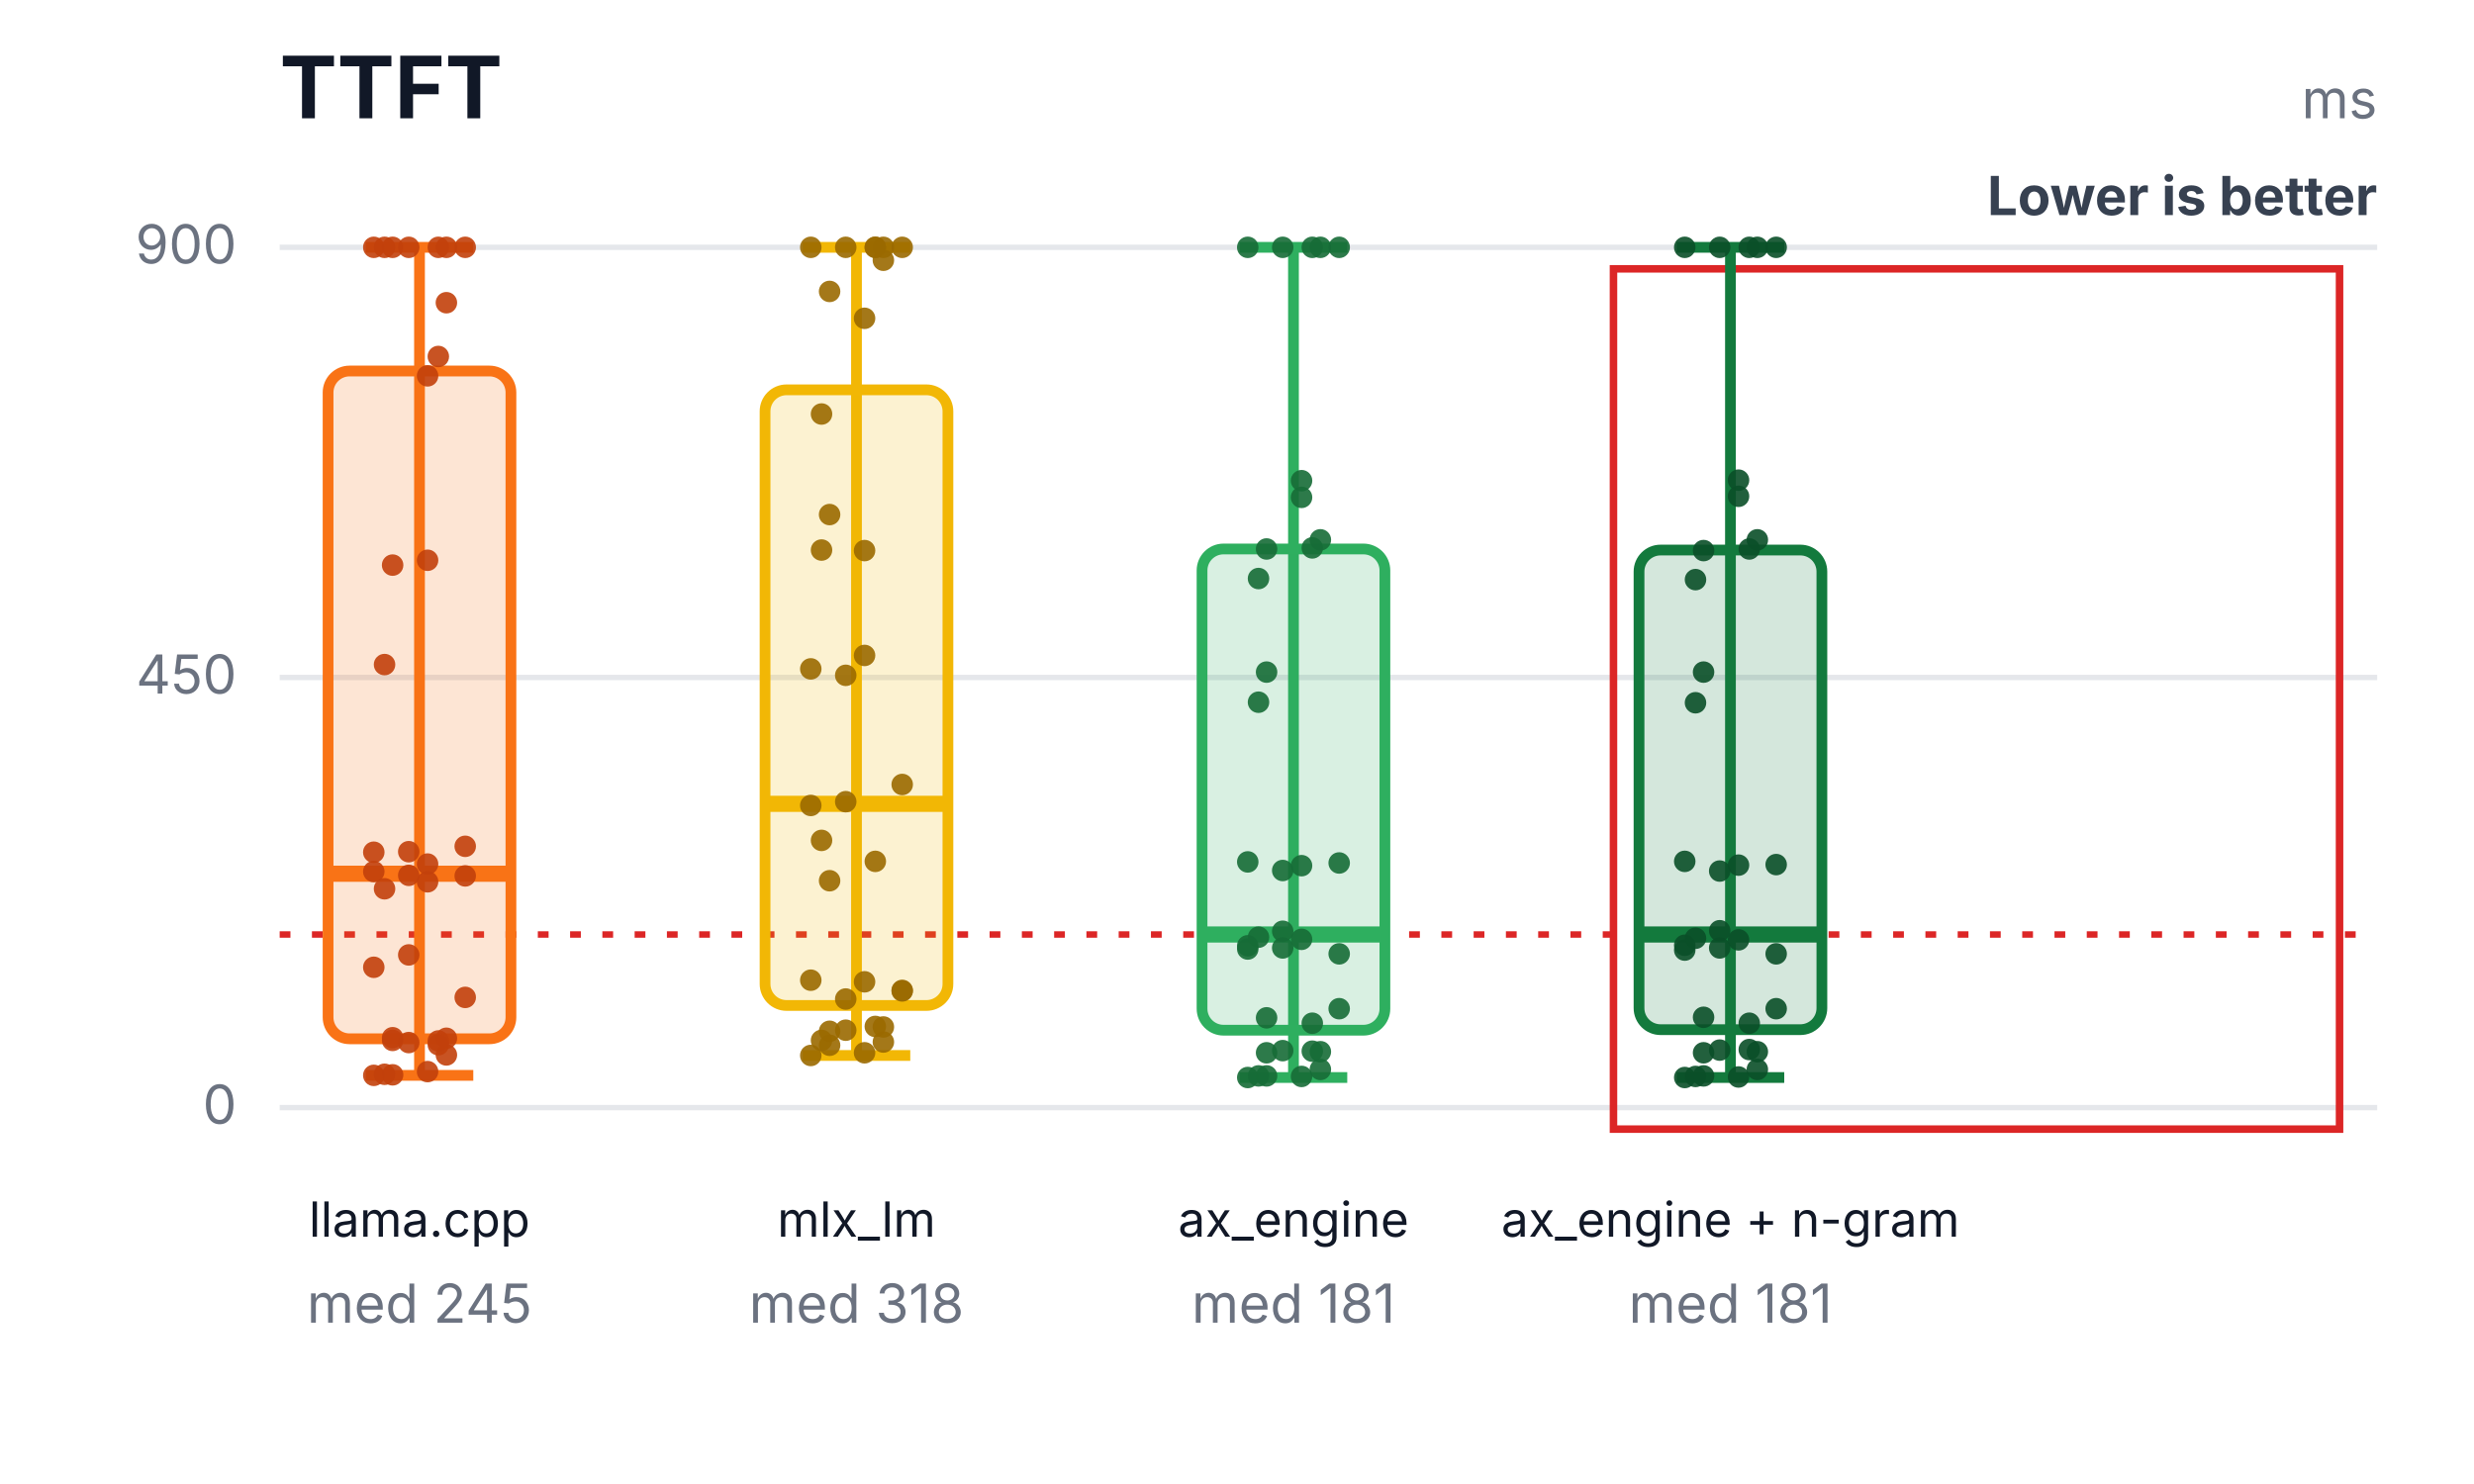
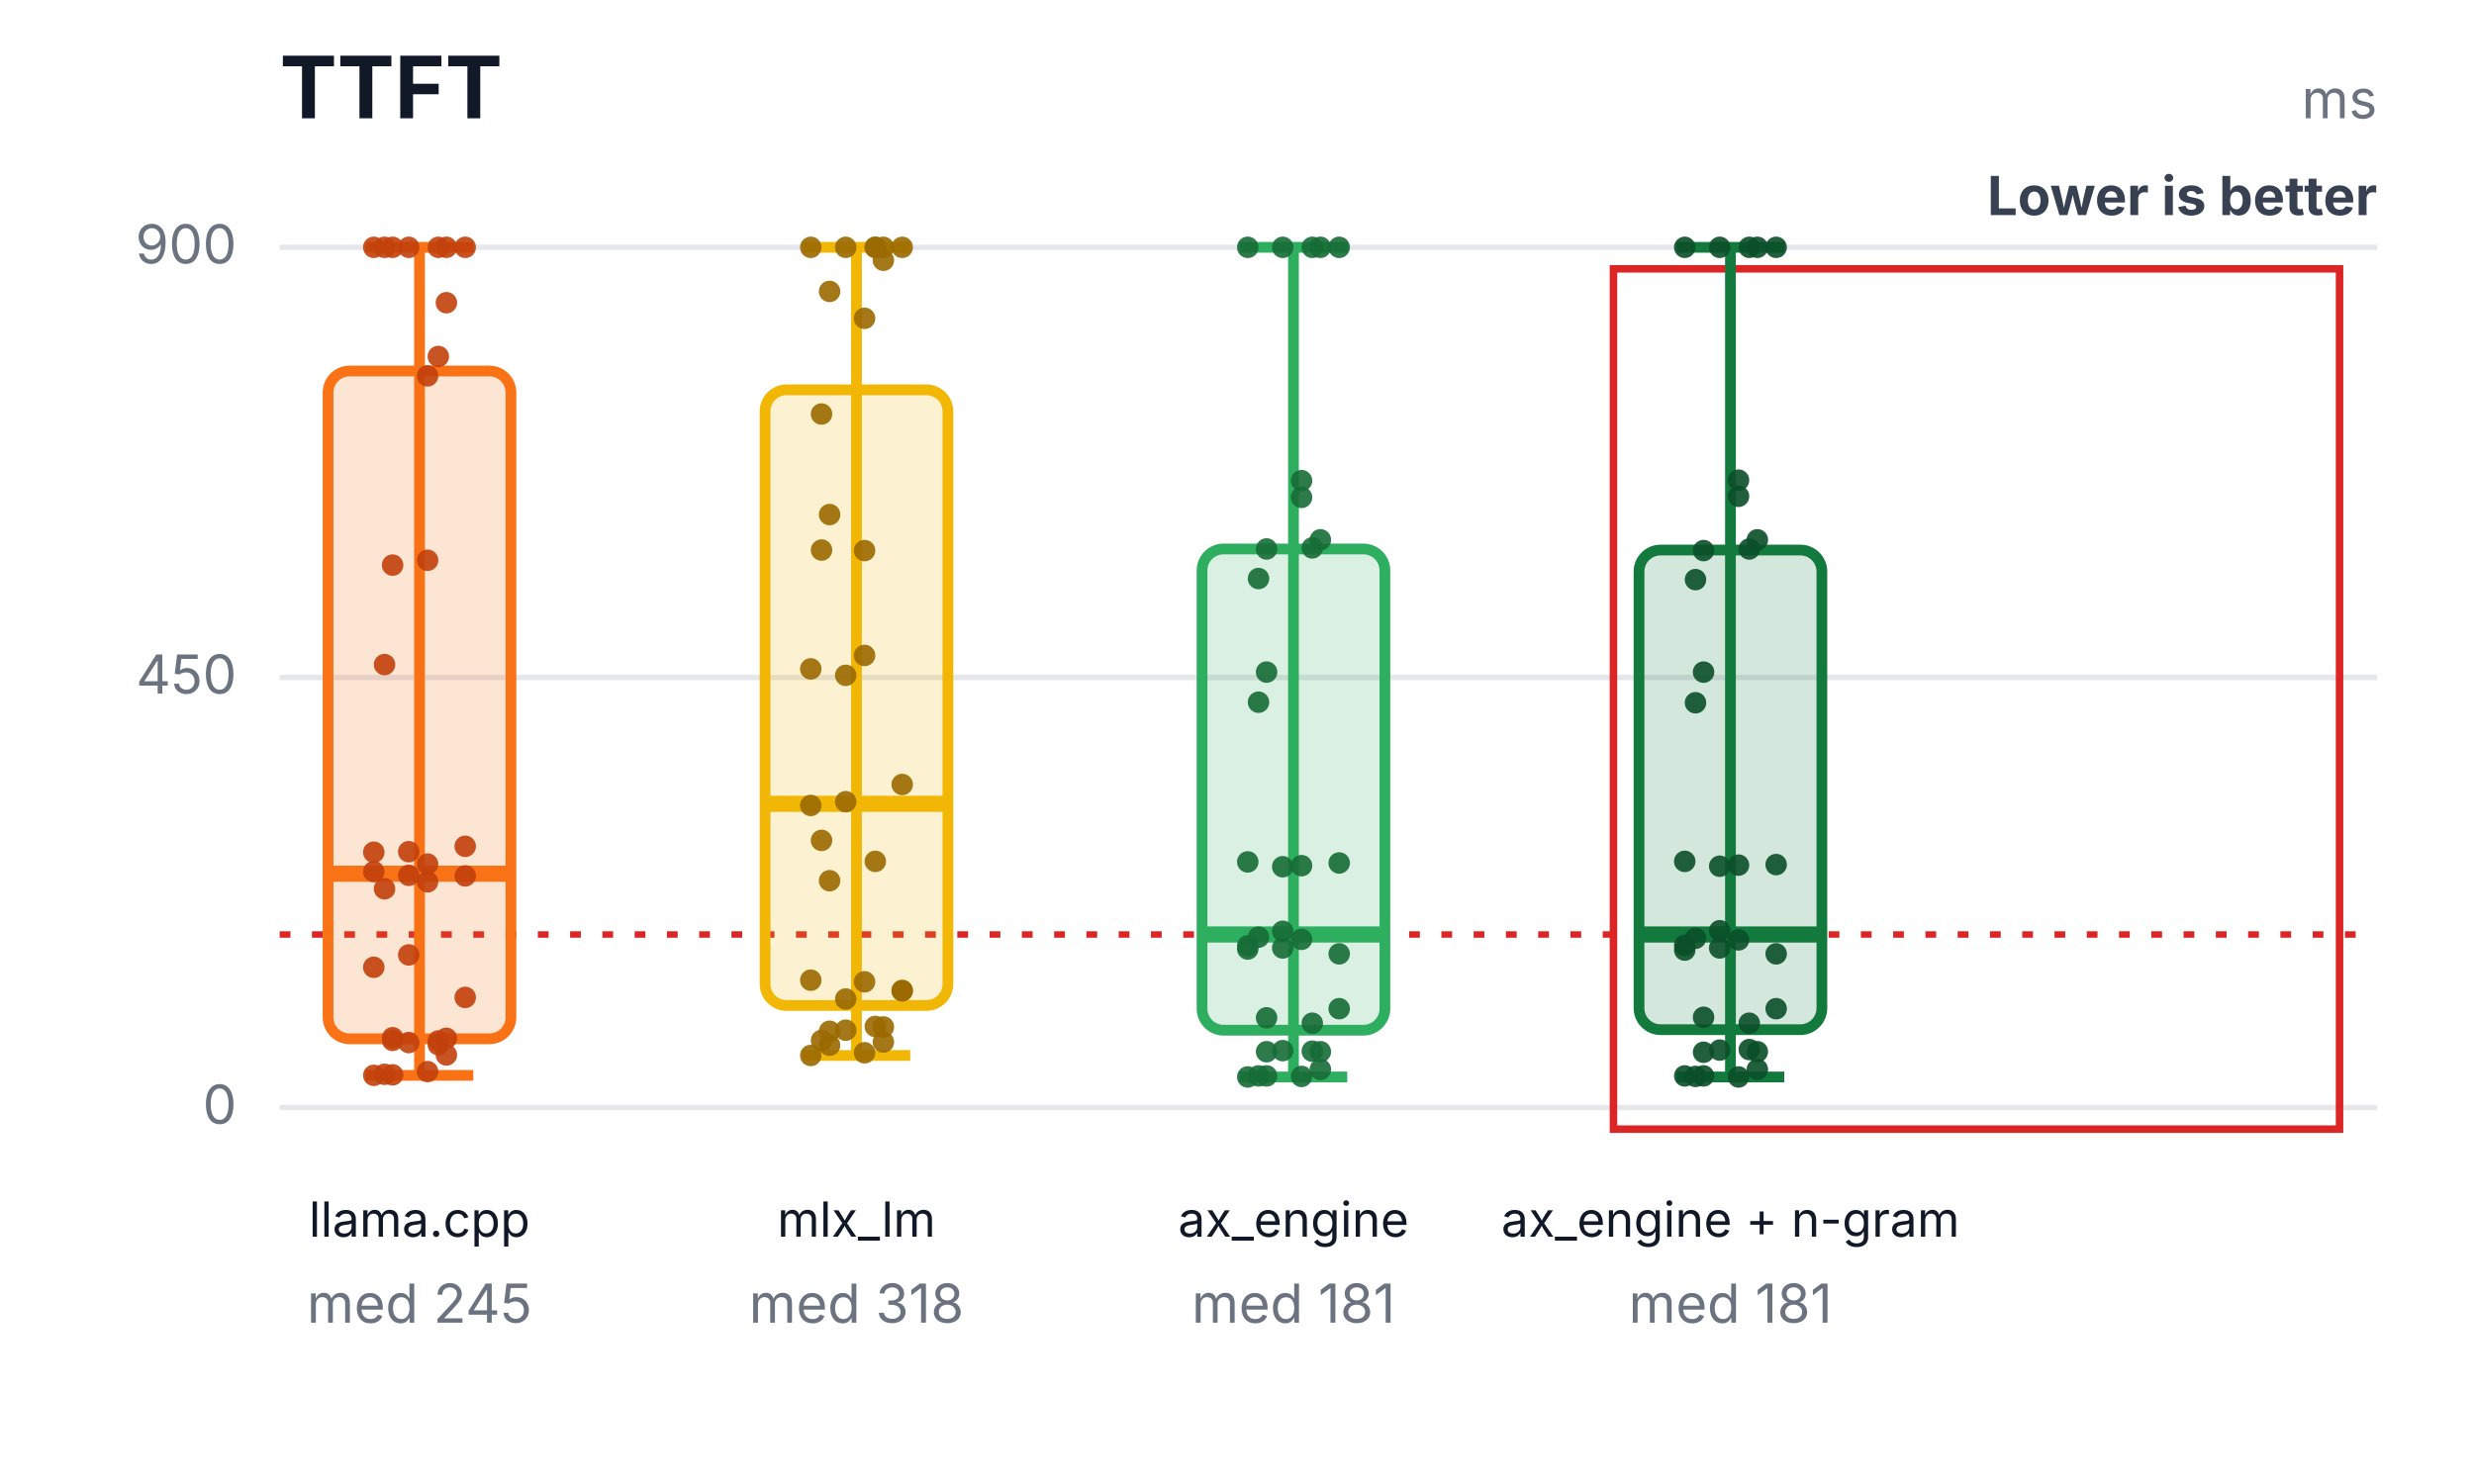
<svg xmlns="http://www.w3.org/2000/svg" width="460" height="276" viewBox="0 0 460 276" role="img" aria-labelledby="title desc">
  <rect width="460" height="276" fill="#ffffff" />
  <text x="52" y="22" font-family="Inter,Segoe UI,Arial,sans-serif" font-size="16" font-weight="700" fill="#111827">TTFT</text>
  <text x="442" y="22" text-anchor="end" font-family="Inter,Segoe UI,Arial,sans-serif" font-size="10" fill="#6b7280">ms</text>
  <text x="442" y="40" text-anchor="end" font-family="Inter,Segoe UI,Arial,sans-serif" font-size="10" font-weight="700" fill="#374151">Lower is better</text>
  <line x1="52" y1="206.0" x2="442" y2="206.0" stroke="#e5e7eb" stroke-width="1" />
  <text x="44" y="209.0" text-anchor="end" font-family="Inter,Segoe UI,Arial,sans-serif" font-size="10" fill="#6b7280">0</text>
  <line x1="52" y1="126.0" x2="442" y2="126.0" stroke="#e5e7eb" stroke-width="1" />
  <text x="44" y="129.0" text-anchor="end" font-family="Inter,Segoe UI,Arial,sans-serif" font-size="10" fill="#6b7280">450</text>
  <line x1="52" y1="46.0" x2="442" y2="46.0" stroke="#e5e7eb" stroke-width="1" />
  <text x="44" y="49.0" text-anchor="end" font-family="Inter,Segoe UI,Arial,sans-serif" font-size="10" fill="#6b7280">900</text>
  <line x1="52" y1="173.8" x2="442" y2="173.8" stroke="#dc2626" stroke-width="1.2" stroke-dasharray="2 4" />
  <rect x="300" y="50" width="135" height="160" fill="none" stroke="#dc2626" stroke-width="1.4" />
  <line x1="78" y1="46.0" x2="78" y2="200.0" stroke="#f97316" stroke-width="2" />
  <line x1="68" y1="46.0" x2="88" y2="46.0" stroke="#f97316" stroke-width="2" />
  <line x1="68" y1="200.0" x2="88" y2="200.0" stroke="#f97316" stroke-width="2" />
  <rect x="61" y="69.0" width="34" height="124.2" rx="4" fill="#f97316" fill-opacity="0.18" stroke="#f97316" stroke-width="2" />
  <line x1="61" y1="162.5" x2="95" y2="162.5" stroke="#f97316" stroke-width="3" />
  <text x="78" y="230" text-anchor="middle" font-family="Inter,Segoe UI,Arial,sans-serif" font-size="9" fill="#111827">llama.cpp</text>
  <text x="78" y="246" text-anchor="middle" font-family="Inter,Segoe UI,Arial,sans-serif" font-size="10" fill="#6b7280">med 245</text>
  <circle cx="69.5" cy="200.0" r="2" fill="#c2410c" fill-opacity="0.9" />
  <circle cx="73" cy="193.5" r="2" fill="#c2410c" fill-opacity="0.9" />
  <circle cx="76" cy="158.4" r="2" fill="#c2410c" fill-opacity="0.9" />
  <circle cx="79.5" cy="199.3" r="2" fill="#c2410c" fill-opacity="0.9" />
  <circle cx="83" cy="193.1" r="2" fill="#c2410c" fill-opacity="0.9" />
  <circle cx="86.5" cy="157.4" r="2" fill="#c2410c" fill-opacity="0.9" />
  <circle cx="71.5" cy="199.8" r="2" fill="#c2410c" fill-opacity="0.9" />
  <circle cx="81.5" cy="193.6" r="2" fill="#c2410c" fill-opacity="0.9" />
  <circle cx="69.5" cy="158.5" r="2" fill="#c2410c" fill-opacity="0.9" />
  <circle cx="73" cy="199.9" r="2" fill="#c2410c" fill-opacity="0.9" />
  <circle cx="76" cy="193.9" r="2" fill="#c2410c" fill-opacity="0.9" />
  <circle cx="79.5" cy="160.7" r="2" fill="#c2410c" fill-opacity="0.9" />
  <circle cx="83" cy="196.2" r="2" fill="#c2410c" fill-opacity="0.9" />
  <circle cx="86.5" cy="185.5" r="2" fill="#c2410c" fill-opacity="0.9" />
  <circle cx="71.5" cy="123.6" r="2" fill="#c2410c" fill-opacity="0.9" />
  <circle cx="81.5" cy="194.3" r="2" fill="#c2410c" fill-opacity="0.9" />
  <circle cx="69.5" cy="179.9" r="2" fill="#c2410c" fill-opacity="0.9" />
  <circle cx="73" cy="105.1" r="2" fill="#c2410c" fill-opacity="0.9" />
  <circle cx="76" cy="162.8" r="2" fill="#c2410c" fill-opacity="0.9" />
  <circle cx="79.5" cy="69.9" r="2" fill="#c2410c" fill-opacity="0.9" />
  <circle cx="83" cy="46.0" r="2" fill="#c2410c" fill-opacity="0.9" />
  <circle cx="86.5" cy="162.9" r="2" fill="#c2410c" fill-opacity="0.9" />
  <circle cx="71.5" cy="46.0" r="2" fill="#c2410c" fill-opacity="0.9" />
  <circle cx="81.5" cy="46.0" r="2" fill="#c2410c" fill-opacity="0.9" />
  <circle cx="69.5" cy="162.1" r="2" fill="#c2410c" fill-opacity="0.9" />
  <circle cx="73" cy="46.0" r="2" fill="#c2410c" fill-opacity="0.9" />
  <circle cx="76" cy="46.0" r="2" fill="#c2410c" fill-opacity="0.9" />
  <circle cx="79.5" cy="164.0" r="2" fill="#c2410c" fill-opacity="0.9" />
  <circle cx="83" cy="56.3" r="2" fill="#c2410c" fill-opacity="0.9" />
  <circle cx="86.5" cy="46.0" r="2" fill="#c2410c" fill-opacity="0.9" />
  <circle cx="71.5" cy="165.3" r="2" fill="#c2410c" fill-opacity="0.9" />
  <circle cx="81.5" cy="66.3" r="2" fill="#c2410c" fill-opacity="0.9" />
  <circle cx="69.5" cy="46.0" r="2" fill="#c2410c" fill-opacity="0.9" />
  <circle cx="73" cy="193.0" r="2" fill="#c2410c" fill-opacity="0.9" />
  <circle cx="76" cy="177.6" r="2" fill="#c2410c" fill-opacity="0.9" />
  <circle cx="79.5" cy="104.2" r="2" fill="#c2410c" fill-opacity="0.9" />
  <line x1="159.25" y1="46.0" x2="159.25" y2="196.3" stroke="#f2b705" stroke-width="2" />
  <line x1="149.25" y1="46.0" x2="169.25" y2="46.0" stroke="#f2b705" stroke-width="2" />
  <line x1="149.25" y1="196.3" x2="169.25" y2="196.3" stroke="#f2b705" stroke-width="2" />
  <rect x="142.25" y="72.5" width="34" height="114.5" rx="4" fill="#f2b705" fill-opacity="0.18" stroke="#f2b705" stroke-width="2" />
  <line x1="142.25" y1="149.5" x2="176.25" y2="149.5" stroke="#f2b705" stroke-width="3" />
  <text x="159.25" y="230" text-anchor="middle" font-family="Inter,Segoe UI,Arial,sans-serif" font-size="9" fill="#111827">mlx_lm</text>
  <text x="159.25" y="246" text-anchor="middle" font-family="Inter,Segoe UI,Arial,sans-serif" font-size="10" fill="#6b7280">med 318</text>
  <circle cx="150.75" cy="196.3" r="2" fill="#9a6a00" fill-opacity="0.9" />
  <circle cx="154.25" cy="194.4" r="2" fill="#9a6a00" fill-opacity="0.9" />
  <circle cx="157.25" cy="185.8" r="2" fill="#9a6a00" fill-opacity="0.9" />
  <circle cx="160.75" cy="195.8" r="2" fill="#9a6a00" fill-opacity="0.9" />
  <circle cx="164.25" cy="193.8" r="2" fill="#9a6a00" fill-opacity="0.9" />
  <circle cx="167.75" cy="184.2" r="2" fill="#9a6a00" fill-opacity="0.9" />
  <circle cx="152.75" cy="193.5" r="2" fill="#9a6a00" fill-opacity="0.9" />
  <circle cx="162.75" cy="190.9" r="2" fill="#9a6a00" fill-opacity="0.9" />
  <circle cx="150.75" cy="182.3" r="2" fill="#9a6a00" fill-opacity="0.9" />
  <circle cx="154.25" cy="191.8" r="2" fill="#9a6a00" fill-opacity="0.9" />
  <circle cx="157.25" cy="191.6" r="2" fill="#9a6a00" fill-opacity="0.9" />
  <circle cx="160.75" cy="182.6" r="2" fill="#9a6a00" fill-opacity="0.9" />
  <circle cx="164.25" cy="191.0" r="2" fill="#9a6a00" fill-opacity="0.9" />
  <circle cx="167.75" cy="184.3" r="2" fill="#9a6a00" fill-opacity="0.9" />
  <circle cx="152.75" cy="156.3" r="2" fill="#9a6a00" fill-opacity="0.9" />
  <circle cx="162.75" cy="160.2" r="2" fill="#9a6a00" fill-opacity="0.9" />
  <circle cx="150.75" cy="149.8" r="2" fill="#9a6a00" fill-opacity="0.9" />
  <circle cx="154.25" cy="95.7" r="2" fill="#9a6a00" fill-opacity="0.9" />
  <circle cx="157.25" cy="125.6" r="2" fill="#9a6a00" fill-opacity="0.9" />
  <circle cx="160.75" cy="59.2" r="2" fill="#9a6a00" fill-opacity="0.9" />
  <circle cx="164.25" cy="46.0" r="2" fill="#9a6a00" fill-opacity="0.9" />
  <circle cx="167.75" cy="145.9" r="2" fill="#9a6a00" fill-opacity="0.9" />
  <circle cx="152.75" cy="77.0" r="2" fill="#9a6a00" fill-opacity="0.9" />
  <circle cx="162.75" cy="46.0" r="2" fill="#9a6a00" fill-opacity="0.9" />
  <circle cx="150.75" cy="124.4" r="2" fill="#9a6a00" fill-opacity="0.9" />
  <circle cx="154.25" cy="54.2" r="2" fill="#9a6a00" fill-opacity="0.9" />
  <circle cx="157.25" cy="46.0" r="2" fill="#9a6a00" fill-opacity="0.9" />
  <circle cx="160.75" cy="121.9" r="2" fill="#9a6a00" fill-opacity="0.9" />
  <circle cx="164.25" cy="48.4" r="2" fill="#9a6a00" fill-opacity="0.9" />
  <circle cx="167.75" cy="46.0" r="2" fill="#9a6a00" fill-opacity="0.9" />
  <circle cx="152.75" cy="102.3" r="2" fill="#9a6a00" fill-opacity="0.9" />
  <circle cx="162.75" cy="46.0" r="2" fill="#9a6a00" fill-opacity="0.9" />
  <circle cx="150.75" cy="46.0" r="2" fill="#9a6a00" fill-opacity="0.9" />
  <circle cx="154.25" cy="163.8" r="2" fill="#9a6a00" fill-opacity="0.9" />
  <circle cx="157.25" cy="149.1" r="2" fill="#9a6a00" fill-opacity="0.9" />
  <circle cx="160.75" cy="102.4" r="2" fill="#9a6a00" fill-opacity="0.9" />
-   <line x1="240.5" y1="46.0" x2="240.5" y2="200.4" stroke="#2eaf5f" stroke-width="2" />
+   <line x1="240.5" y1="46.0" x2="240.5" y2="200.3" stroke="#2eaf5f" stroke-width="2" />
  <line x1="230.5" y1="46.0" x2="250.5" y2="46.0" stroke="#2eaf5f" stroke-width="2" />
-   <line x1="230.5" y1="200.4" x2="250.5" y2="200.4" stroke="#2eaf5f" stroke-width="2" />
+   <line x1="230.5" y1="200.3" x2="250.5" y2="200.3" stroke="#2eaf5f" stroke-width="2" />
  <rect x="223.5" y="102.1" width="34" height="89.5" rx="4" fill="#2eaf5f" fill-opacity="0.18" stroke="#2eaf5f" stroke-width="2" />
  <line x1="223.5" y1="173.8" x2="257.5" y2="173.8" stroke="#2eaf5f" stroke-width="3" />
  <text x="240.5" y="230" text-anchor="middle" font-family="Inter,Segoe UI,Arial,sans-serif" font-size="9" fill="#111827">ax_engine</text>
  <text x="240.5" y="246" text-anchor="middle" font-family="Inter,Segoe UI,Arial,sans-serif" font-size="10" fill="#6b7280">med 181</text>
-   <circle cx="232" cy="200.4" r="2" fill="#176c37" fill-opacity="0.9" />
-   <circle cx="235.5" cy="195.8" r="2" fill="#176c37" fill-opacity="0.9" />
-   <circle cx="238.5" cy="161.9" r="2" fill="#176c37" fill-opacity="0.9" />
+   <circle cx="232" cy="200.3" r="2" fill="#176c37" fill-opacity="0.9" />
+   <circle cx="235.5" cy="195.6" r="2" fill="#176c37" fill-opacity="0.9" />
+   <circle cx="238.5" cy="161.2" r="2" fill="#176c37" fill-opacity="0.9" />
  <circle cx="242" cy="200.2" r="2" fill="#176c37" fill-opacity="0.9" />
  <circle cx="245.5" cy="195.6" r="2" fill="#176c37" fill-opacity="0.9" />
  <circle cx="249" cy="160.5" r="2" fill="#176c37" fill-opacity="0.9" />
  <circle cx="234" cy="200.1" r="2" fill="#176c37" fill-opacity="0.9" />
  <circle cx="244" cy="195.5" r="2" fill="#176c37" fill-opacity="0.9" />
  <circle cx="232" cy="160.3" r="2" fill="#176c37" fill-opacity="0.9" />
  <circle cx="235.5" cy="200.1" r="2" fill="#176c37" fill-opacity="0.9" />
  <circle cx="238.5" cy="195.4" r="2" fill="#176c37" fill-opacity="0.9" />
  <circle cx="242" cy="161.0" r="2" fill="#176c37" fill-opacity="0.9" />
  <circle cx="245.5" cy="198.9" r="2" fill="#176c37" fill-opacity="0.9" />
  <circle cx="249" cy="187.6" r="2" fill="#176c37" fill-opacity="0.9" />
  <circle cx="234" cy="130.6" r="2" fill="#176c37" fill-opacity="0.9" />
  <circle cx="244" cy="190.3" r="2" fill="#176c37" fill-opacity="0.9" />
  <circle cx="232" cy="176.5" r="2" fill="#176c37" fill-opacity="0.9" />
  <circle cx="235.5" cy="125.0" r="2" fill="#176c37" fill-opacity="0.9" />
  <circle cx="238.5" cy="173.2" r="2" fill="#176c37" fill-opacity="0.9" />
  <circle cx="242" cy="92.5" r="2" fill="#176c37" fill-opacity="0.9" />
  <circle cx="245.5" cy="46.0" r="2" fill="#176c37" fill-opacity="0.9" />
  <circle cx="249" cy="177.4" r="2" fill="#176c37" fill-opacity="0.9" />
  <circle cx="234" cy="107.6" r="2" fill="#176c37" fill-opacity="0.9" />
  <circle cx="244" cy="46.0" r="2" fill="#176c37" fill-opacity="0.9" />
  <circle cx="232" cy="175.9" r="2" fill="#176c37" fill-opacity="0.9" />
  <circle cx="235.5" cy="102.1" r="2" fill="#176c37" fill-opacity="0.9" />
  <circle cx="238.5" cy="46.0" r="2" fill="#176c37" fill-opacity="0.9" />
  <circle cx="242" cy="174.7" r="2" fill="#176c37" fill-opacity="0.9" />
  <circle cx="245.5" cy="100.4" r="2" fill="#176c37" fill-opacity="0.9" />
  <circle cx="249" cy="46.0" r="2" fill="#176c37" fill-opacity="0.9" />
  <circle cx="234" cy="174.3" r="2" fill="#176c37" fill-opacity="0.9" />
  <circle cx="244" cy="101.9" r="2" fill="#176c37" fill-opacity="0.9" />
  <circle cx="232" cy="46.0" r="2" fill="#176c37" fill-opacity="0.9" />
  <circle cx="235.5" cy="189.3" r="2" fill="#176c37" fill-opacity="0.9" />
  <circle cx="238.5" cy="176.3" r="2" fill="#176c37" fill-opacity="0.9" />
  <circle cx="242" cy="89.4" r="2" fill="#176c37" fill-opacity="0.9" />
-   <line x1="321.75" y1="46.0" x2="321.75" y2="200.4" stroke="#137a3d" stroke-width="2" />
+   <line x1="321.75" y1="46.0" x2="321.75" y2="200.3" stroke="#137a3d" stroke-width="2" />
  <line x1="311.75" y1="46.0" x2="331.75" y2="46.0" stroke="#137a3d" stroke-width="2" />
-   <line x1="311.75" y1="200.4" x2="331.75" y2="200.4" stroke="#137a3d" stroke-width="2" />
+   <line x1="311.75" y1="200.3" x2="331.75" y2="200.3" stroke="#137a3d" stroke-width="2" />
  <rect x="304.75" y="102.3" width="34" height="89.2" rx="4" fill="#137a3d" fill-opacity="0.18" stroke="#137a3d" stroke-width="2" />
  <line x1="304.75" y1="173.8" x2="338.75" y2="173.8" stroke="#137a3d" stroke-width="3" />
  <text x="321.75" y="230" text-anchor="middle" font-family="Inter,Segoe UI,Arial,sans-serif" font-size="9" fill="#111827">ax_engine + n-gram</text>
  <text x="321.75" y="246" text-anchor="middle" font-family="Inter,Segoe UI,Arial,sans-serif" font-size="10" fill="#6b7280">med 181</text>
-   <circle cx="313.25" cy="200.4" r="2" fill="#0b4f28" fill-opacity="0.9" />
-   <circle cx="316.75" cy="195.8" r="2" fill="#0b4f28" fill-opacity="0.9" />
-   <circle cx="319.75" cy="162.0" r="2" fill="#0b4f28" fill-opacity="0.9" />
+   <circle cx="313.25" cy="200.1" r="2" fill="#0b4f28" fill-opacity="0.9" />
+   <circle cx="316.75" cy="195.7" r="2" fill="#0b4f28" fill-opacity="0.9" />
+   <circle cx="319.75" cy="161.1" r="2" fill="#0b4f28" fill-opacity="0.9" />
  <circle cx="323.25" cy="200.3" r="2" fill="#0b4f28" fill-opacity="0.9" />
  <circle cx="326.75" cy="195.6" r="2" fill="#0b4f28" fill-opacity="0.9" />
  <circle cx="330.25" cy="160.8" r="2" fill="#0b4f28" fill-opacity="0.9" />
  <circle cx="315.25" cy="200.2" r="2" fill="#0b4f28" fill-opacity="0.9" />
  <circle cx="325.25" cy="195.2" r="2" fill="#0b4f28" fill-opacity="0.9" />
  <circle cx="313.25" cy="160.2" r="2" fill="#0b4f28" fill-opacity="0.9" />
  <circle cx="316.75" cy="200.1" r="2" fill="#0b4f28" fill-opacity="0.9" />
  <circle cx="319.75" cy="195.3" r="2" fill="#0b4f28" fill-opacity="0.9" />
  <circle cx="323.25" cy="160.9" r="2" fill="#0b4f28" fill-opacity="0.9" />
  <circle cx="326.75" cy="198.9" r="2" fill="#0b4f28" fill-opacity="0.9" />
  <circle cx="330.25" cy="187.6" r="2" fill="#0b4f28" fill-opacity="0.9" />
  <circle cx="315.25" cy="130.7" r="2" fill="#0b4f28" fill-opacity="0.9" />
  <circle cx="325.25" cy="190.3" r="2" fill="#0b4f28" fill-opacity="0.9" />
  <circle cx="313.25" cy="176.7" r="2" fill="#0b4f28" fill-opacity="0.9" />
  <circle cx="316.75" cy="125.0" r="2" fill="#0b4f28" fill-opacity="0.9" />
  <circle cx="319.75" cy="173.1" r="2" fill="#0b4f28" fill-opacity="0.9" />
  <circle cx="323.25" cy="92.3" r="2" fill="#0b4f28" fill-opacity="0.9" />
  <circle cx="326.75" cy="46.0" r="2" fill="#0b4f28" fill-opacity="0.9" />
  <circle cx="330.25" cy="177.4" r="2" fill="#0b4f28" fill-opacity="0.9" />
  <circle cx="315.25" cy="107.8" r="2" fill="#0b4f28" fill-opacity="0.9" />
  <circle cx="325.25" cy="46.0" r="2" fill="#0b4f28" fill-opacity="0.9" />
  <circle cx="313.25" cy="175.8" r="2" fill="#0b4f28" fill-opacity="0.9" />
  <circle cx="316.75" cy="102.4" r="2" fill="#0b4f28" fill-opacity="0.9" />
  <circle cx="319.75" cy="46.0" r="2" fill="#0b4f28" fill-opacity="0.9" />
  <circle cx="323.25" cy="174.8" r="2" fill="#0b4f28" fill-opacity="0.9" />
  <circle cx="326.75" cy="100.4" r="2" fill="#0b4f28" fill-opacity="0.9" />
  <circle cx="330.25" cy="46.0" r="2" fill="#0b4f28" fill-opacity="0.9" />
  <circle cx="315.25" cy="174.5" r="2" fill="#0b4f28" fill-opacity="0.9" />
  <circle cx="325.25" cy="102.1" r="2" fill="#0b4f28" fill-opacity="0.9" />
  <circle cx="313.25" cy="46.0" r="2" fill="#0b4f28" fill-opacity="0.9" />
  <circle cx="316.75" cy="189.2" r="2" fill="#0b4f28" fill-opacity="0.9" />
  <circle cx="319.75" cy="176.3" r="2" fill="#0b4f28" fill-opacity="0.9" />
  <circle cx="323.25" cy="89.3" r="2" fill="#0b4f28" fill-opacity="0.9" />
</svg>
